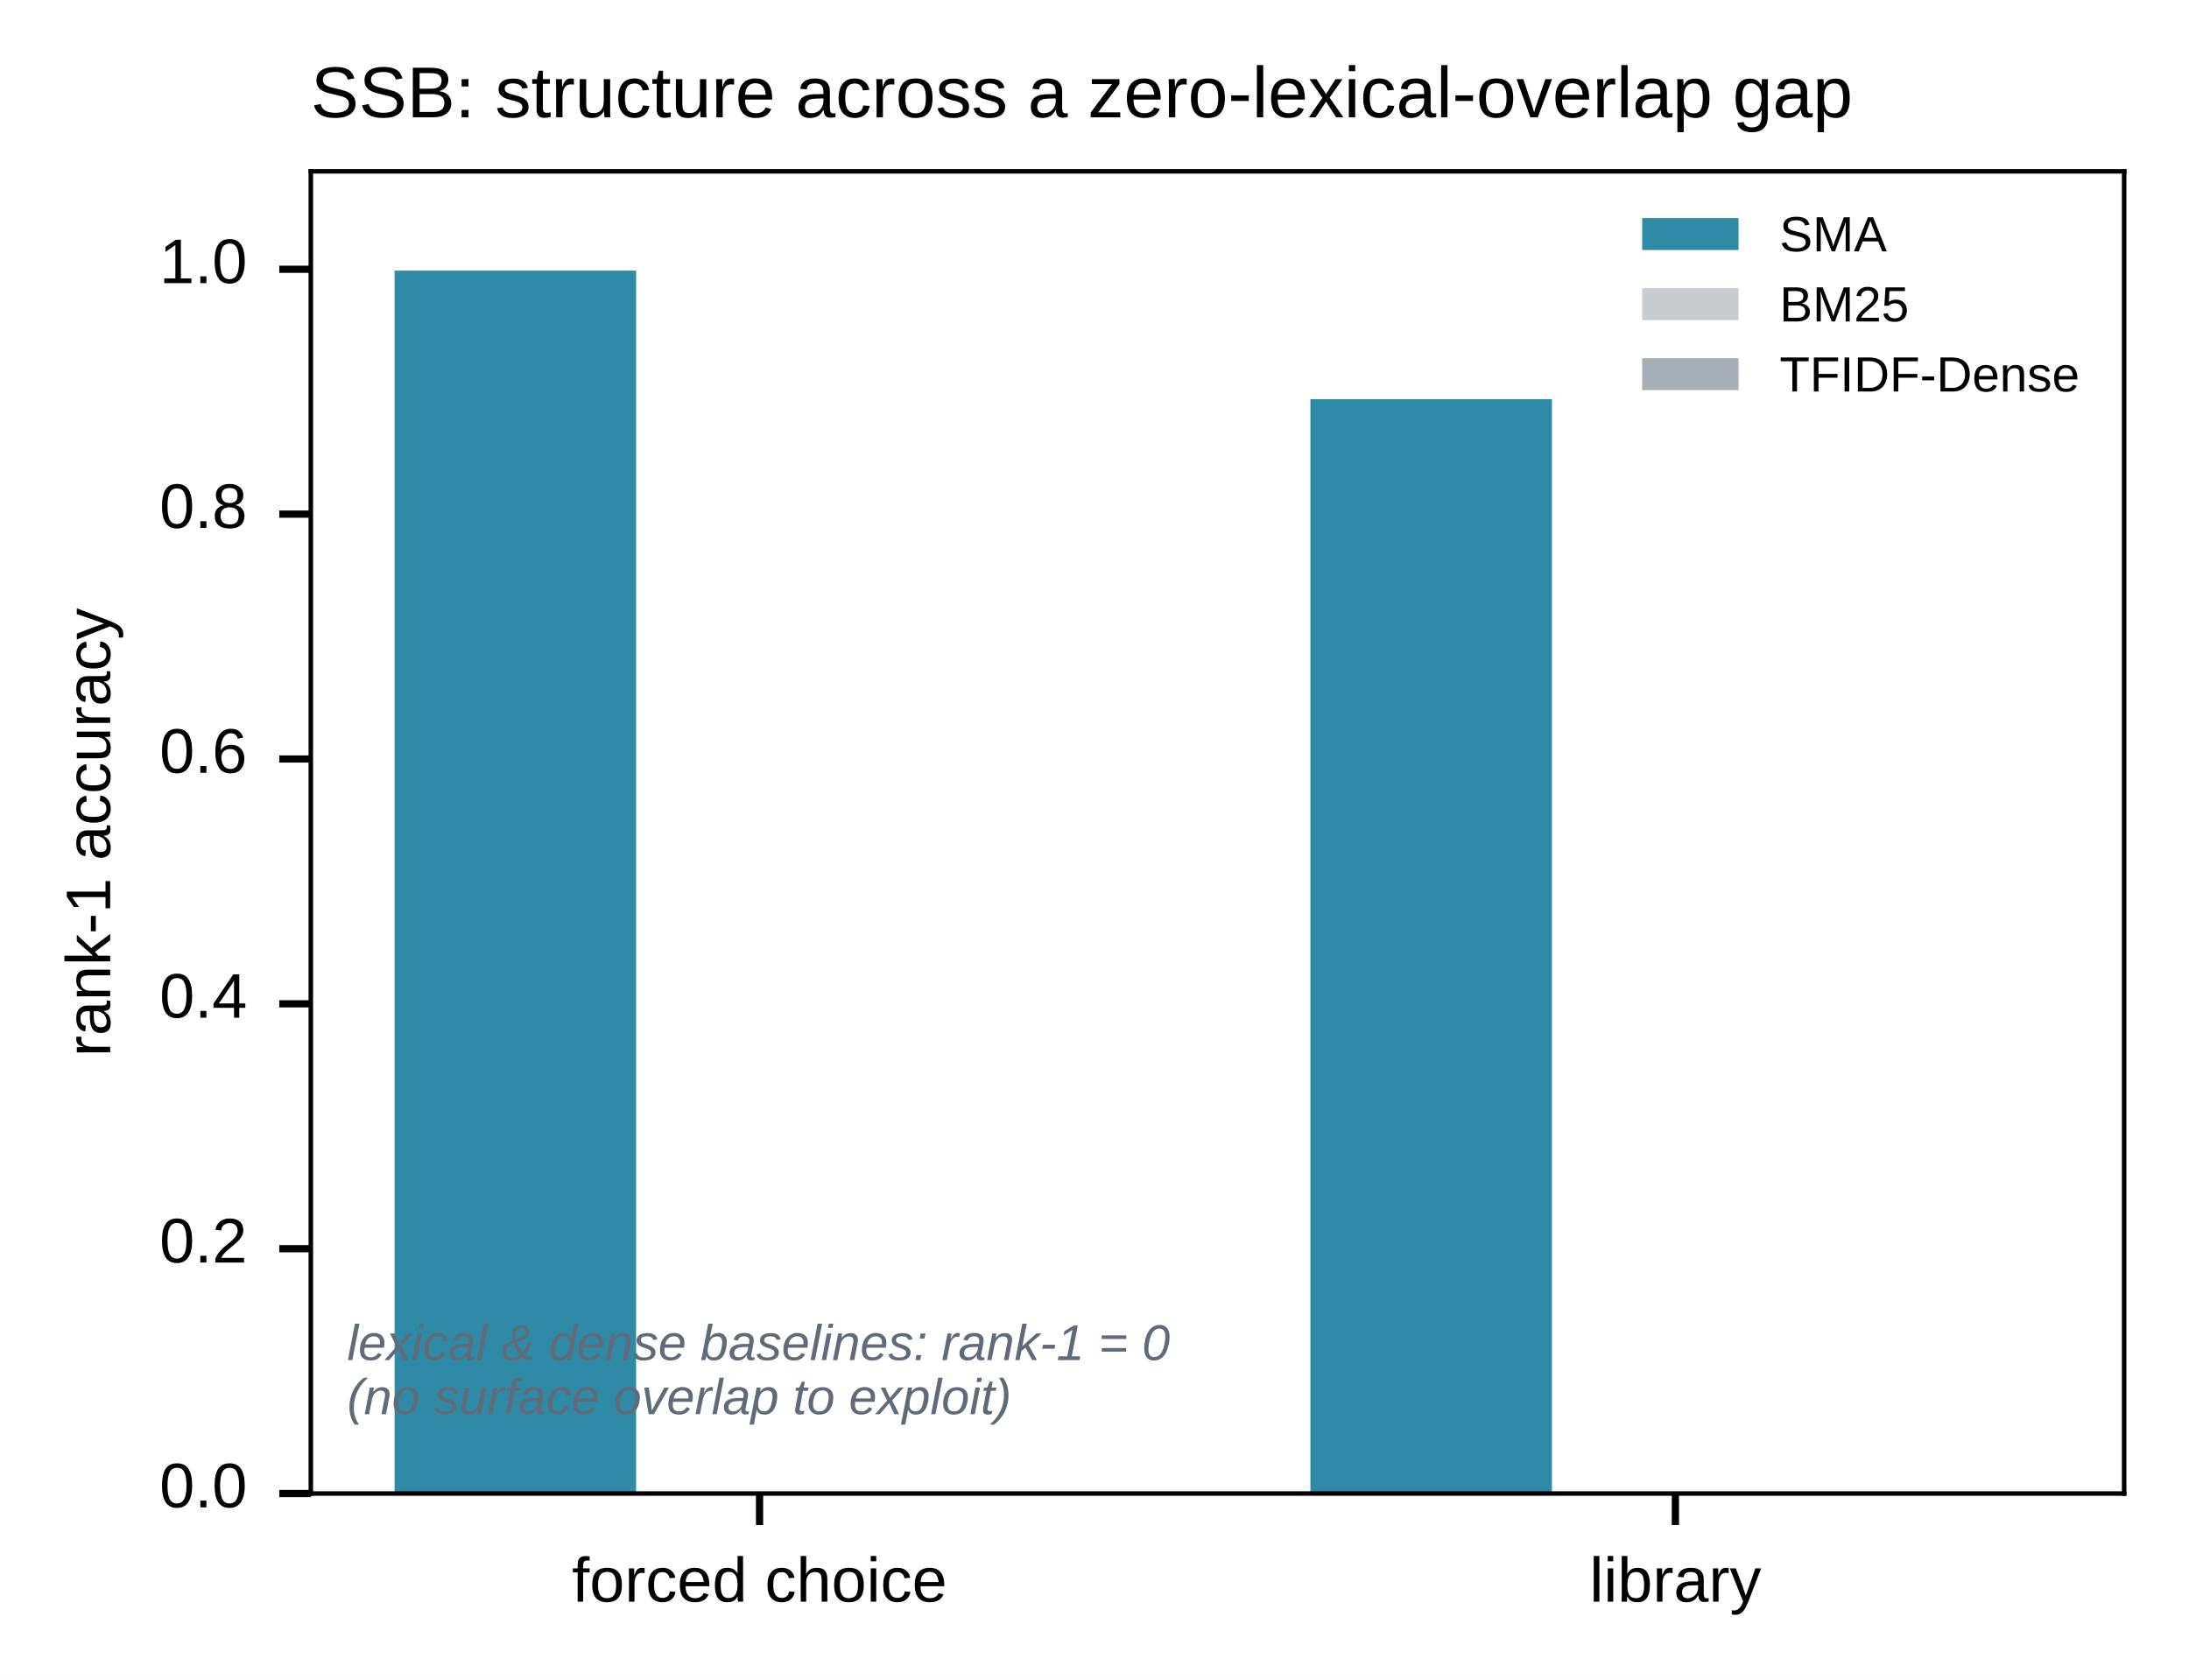
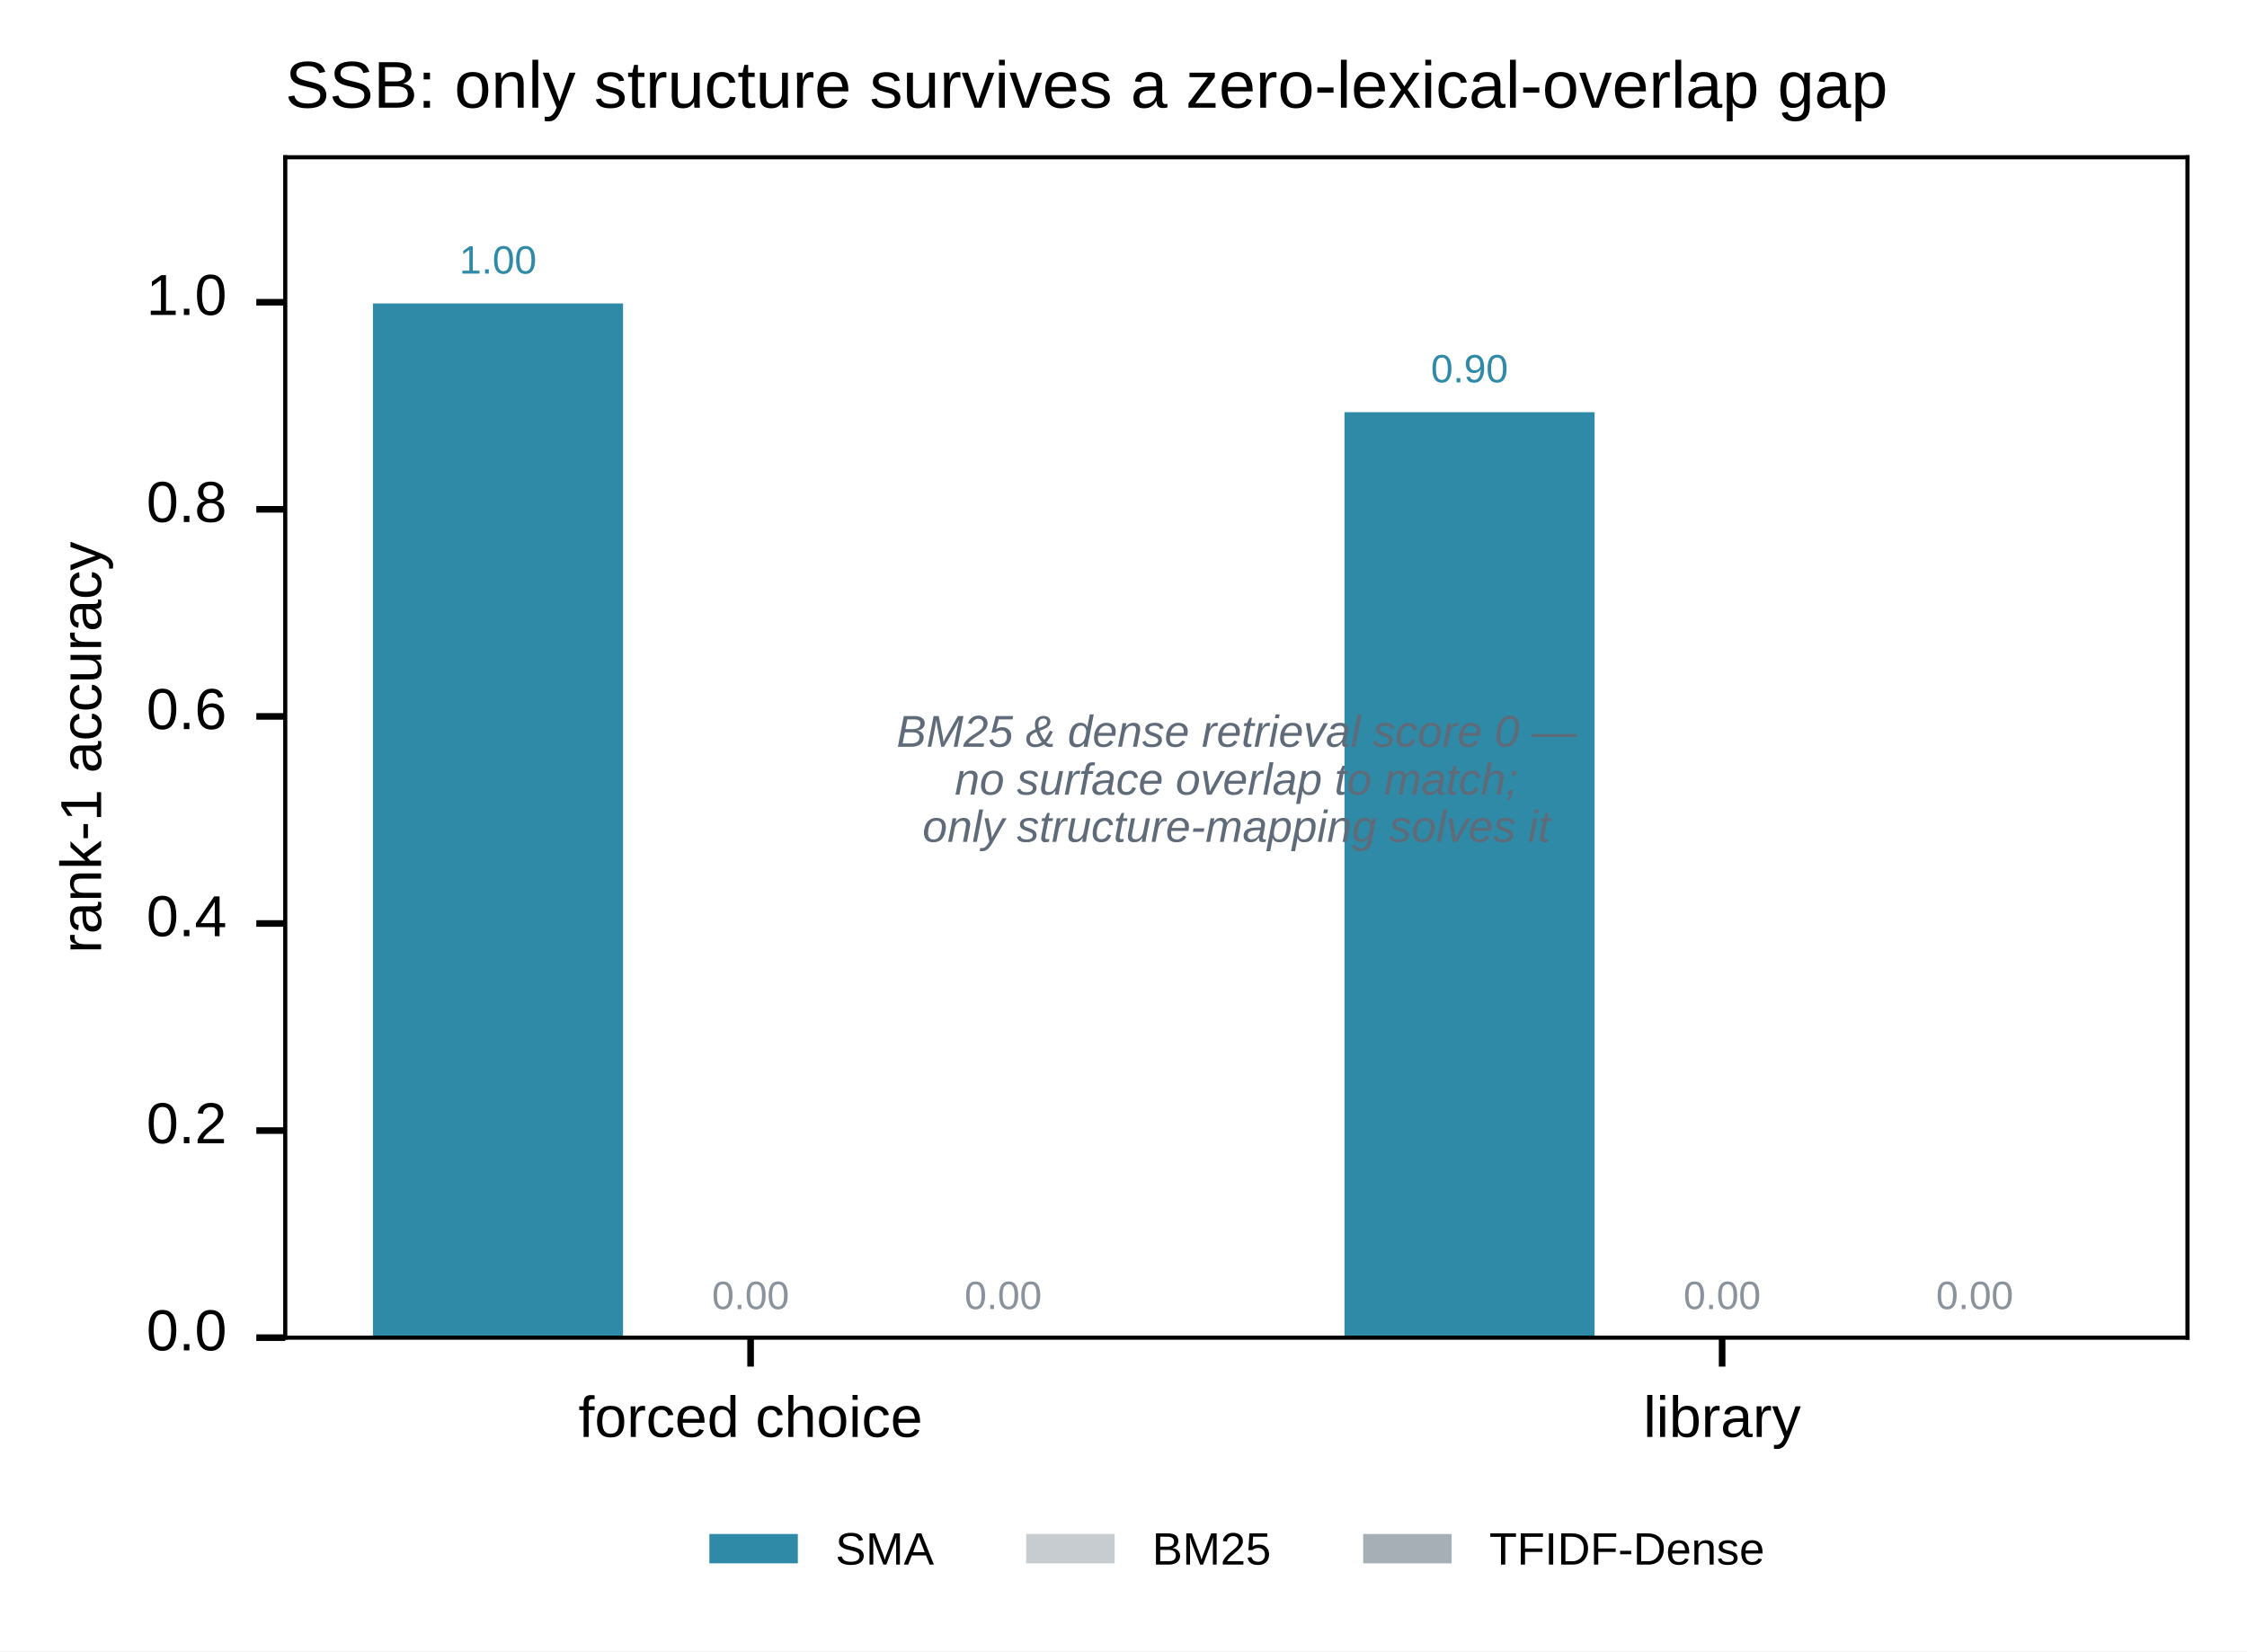
- <svg xmlns="http://www.w3.org/2000/svg" xmlns:xlink="http://www.w3.org/1999/xlink" width="243.01pt" height="186.514pt" viewBox="0 0 243.01 186.514" version="1.1">
+ <svg xmlns="http://www.w3.org/2000/svg" xmlns:xlink="http://www.w3.org/1999/xlink" width="271.81pt" height="199.752pt" viewBox="0 0 271.81 199.752" version="1.1">
  <defs>
    <style type="text/css">*{stroke-linejoin: round; stroke-linecap: butt}</style>
  </defs>
  <g id="figure_1">
    <g id="patch_1">
-       <path d="M 0 186.514  L 243.01 186.514  L 243.01 0  L 0 0  z " style="fill: #ffffff" />
+       <path d="M 0 199.752  L 271.81 199.752  L 271.81 0  L 0 0  z " style="fill: #ffffff" />
    </g>
    <g id="axes_1">
      <g id="patch_2">
-         <path d="M 34.505 165.83  L 235.81 165.83  L 235.81 19.024  L 34.505 19.024  z " style="fill: #ffffff" />
+         <path d="M 34.505 161.81  L 264.61 161.81  L 264.61 19.024  L 34.505 19.024  z " style="fill: #ffffff" />
      </g>
      <g id="patch_3">
-         <path d="M 43.655 165.83  L 70.767 165.83  L 70.767 29.898  L 43.655 29.898  z " clip-path="url(#pb97d4c12a0)" style="fill: #2e8aa6; stroke: #ffffff; stroke-width: 0.3; stroke-linejoin: miter" />
+         <path d="M 44.964 161.81  L 75.519 161.81  L 75.519 36.559  L 44.964 36.559  z " clip-path="url(#pf866ea5c65)" style="fill: #2e8aa6; stroke: #ffffff; stroke-width: 0.3; stroke-linejoin: miter" />
      </g>
      <g id="patch_4">
-         <path d="M 145.324 165.83  L 172.436 165.83  L 172.436 44.171  L 145.324 44.171  z " clip-path="url(#pb97d4c12a0)" style="fill: #2e8aa6; stroke: #ffffff; stroke-width: 0.3; stroke-linejoin: miter" />
+         <path d="M 162.485 161.81  L 193.04 161.81  L 193.04 49.71  L 162.485 49.71  z " clip-path="url(#pf866ea5c65)" style="fill: #2e8aa6; stroke: #ffffff; stroke-width: 0.3; stroke-linejoin: miter" />
      </g>
      <g id="patch_5">
-         <path d="M 70.767 165.83  L 97.878 165.83  L 97.878 165.83  L 70.767 165.83  z " clip-path="url(#pb97d4c12a0)" style="fill: #c7ccd1; stroke: #ffffff; stroke-width: 0.3; stroke-linejoin: miter" />
+         <path d="M 75.519 161.81  L 106.075 161.81  L 106.075 161.81  L 75.519 161.81  z " clip-path="url(#pf866ea5c65)" style="fill: #c7ccd1; stroke: #ffffff; stroke-width: 0.3; stroke-linejoin: miter" />
      </g>
      <g id="patch_6">
-         <path d="M 172.436 165.83  L 199.548 165.83  L 199.548 165.83  L 172.436 165.83  z " clip-path="url(#pb97d4c12a0)" style="fill: #c7ccd1; stroke: #ffffff; stroke-width: 0.3; stroke-linejoin: miter" />
+         <path d="M 193.04 161.81  L 223.595 161.81  L 223.595 161.81  L 193.04 161.81  z " clip-path="url(#pf866ea5c65)" style="fill: #c7ccd1; stroke: #ffffff; stroke-width: 0.3; stroke-linejoin: miter" />
      </g>
      <g id="patch_7">
-         <path d="M 97.878 165.83  L 124.99 165.83  L 124.99 165.83  L 97.878 165.83  z " clip-path="url(#pb97d4c12a0)" style="fill: #a7afb6; stroke: #ffffff; stroke-width: 0.3; stroke-linejoin: miter" />
+         <path d="M 106.075 161.81  L 136.63 161.81  L 136.63 161.81  L 106.075 161.81  z " clip-path="url(#pf866ea5c65)" style="fill: #a7afb6; stroke: #ffffff; stroke-width: 0.3; stroke-linejoin: miter" />
      </g>
      <g id="patch_8">
-         <path d="M 199.548 165.83  L 226.66 165.83  L 226.66 165.83  L 199.548 165.83  z " clip-path="url(#pb97d4c12a0)" style="fill: #a7afb6; stroke: #ffffff; stroke-width: 0.3; stroke-linejoin: miter" />
+         <path d="M 223.595 161.81  L 254.151 161.81  L 254.151 161.81  L 223.595 161.81  z " clip-path="url(#pf866ea5c65)" style="fill: #a7afb6; stroke: #ffffff; stroke-width: 0.3; stroke-linejoin: miter" />
      </g>
      <g id="matplotlib.axis_1">
        <g id="xtick_1">
          <g id="line2d_1">
            <defs>
-               <path id="m8af55d55af" d="M 0 0  L 0 3.5  " style="stroke: #000000; stroke-width: 0.8" />
+               <path id="mfd66e4cf8e" d="M 0 0  L 0 3.5  " style="stroke: #000000; stroke-width: 0.8" />
            </defs>
            <g>
-               <use xlink:href="#m8af55d55af" x="84.323" y="165.83" style="stroke: #000000; stroke-width: 0.8" />
+               <use xlink:href="#mfd66e4cf8e" x="90.797" y="161.81" style="stroke: #000000; stroke-width: 0.8" />
            </g>
          </g>
          <g id="text_1">
-             <text style="font: 7px 'Arial', 'Helvetica', 'DejaVu Sans', sans-serif; text-anchor: middle" x="84.323" y="177.84" transform="rotate(-0 84.32254 177.8405)">forced choice</text>
+             <text style="font: 7px 'Arial', 'Helvetica', 'DejaVu Sans', sans-serif; text-anchor: middle" x="90.797" y="173.82" transform="rotate(-0 90.79692 173.8203)">forced choice</text>
          </g>
        </g>
        <g id="xtick_2">
          <g id="line2d_2">
            <g>
-               <use xlink:href="#m8af55d55af" x="185.992" y="165.83" style="stroke: #000000; stroke-width: 0.8" />
+               <use xlink:href="#mfd66e4cf8e" x="208.318" y="161.81" style="stroke: #000000; stroke-width: 0.8" />
            </g>
          </g>
          <g id="text_2">
-             <text style="font: 7px 'Arial', 'Helvetica', 'DejaVu Sans', sans-serif; text-anchor: middle" x="185.992" y="177.84" transform="rotate(-0 185.992 177.8405)">library</text>
+             <text style="font: 7px 'Arial', 'Helvetica', 'DejaVu Sans', sans-serif; text-anchor: middle" x="208.318" y="173.82" transform="rotate(-0 208.3176 173.8203)">library</text>
          </g>
        </g>
      </g>
      <g id="matplotlib.axis_2">
        <g id="ytick_1">
          <g id="line2d_3">
            <defs>
-               <path id="m082bd5708c" d="M 0 0  L -3.5 0  " style="stroke: #000000; stroke-width: 0.8" />
+               <path id="m240dd39687" d="M 0 0  L -3.5 0  " style="stroke: #000000; stroke-width: 0.8" />
            </defs>
            <g>
-               <use xlink:href="#m082bd5708c" x="34.505" y="165.83" style="stroke: #000000; stroke-width: 0.8" />
+               <use xlink:href="#m240dd39687" x="34.505" y="161.81" style="stroke: #000000; stroke-width: 0.8" />
            </g>
          </g>
          <g id="text_3">
-             <g transform="translate(17.70453 168.3352)">
+             <g transform="translate(17.70453 164.3151)">
              <text>
                <tspan style="font: 7px 'Arial'" x="0 3.893 5.838" y="-0.969">0.0</tspan>
              </text>
            </g>
          </g>
        </g>
        <g id="ytick_2">
          <g id="line2d_4">
            <g>
-               <use xlink:href="#m082bd5708c" x="34.505" y="138.644" style="stroke: #000000; stroke-width: 0.8" />
+               <use xlink:href="#m240dd39687" x="34.505" y="136.76" style="stroke: #000000; stroke-width: 0.8" />
            </g>
          </g>
          <g id="text_4">
-             <g transform="translate(17.70453 141.1489)">
+             <g transform="translate(17.70453 139.2649)">
              <text>
                <tspan style="font: 7px 'Arial'" x="0 3.893 5.838" y="-0.969">0.2</tspan>
              </text>
            </g>
          </g>
        </g>
        <g id="ytick_3">
          <g id="line2d_5">
            <g>
-               <use xlink:href="#m082bd5708c" x="34.505" y="111.457" style="stroke: #000000; stroke-width: 0.8" />
+               <use xlink:href="#m240dd39687" x="34.505" y="111.709" style="stroke: #000000; stroke-width: 0.8" />
            </g>
          </g>
          <g id="text_5">
-             <g transform="translate(17.70453 113.9625)">
+             <g transform="translate(17.70453 114.2147)">
              <text>
                <tspan style="font: 7px 'Arial'" x="0 3.893 5.838" y="-0.969">0.4</tspan>
              </text>
            </g>
          </g>
        </g>
        <g id="ytick_4">
          <g id="line2d_6">
            <g>
-               <use xlink:href="#m082bd5708c" x="34.505" y="84.271" style="stroke: #000000; stroke-width: 0.8" />
+               <use xlink:href="#m240dd39687" x="34.505" y="86.659" style="stroke: #000000; stroke-width: 0.8" />
            </g>
          </g>
          <g id="text_6">
-             <g transform="translate(17.70453 86.77621)">
+             <g transform="translate(17.70453 89.1645)">
              <text>
                <tspan style="font: 7px 'Arial'" x="0 3.893 5.838" y="-0.969">0.6</tspan>
              </text>
            </g>
          </g>
        </g>
        <g id="ytick_5">
          <g id="line2d_7">
            <g>
-               <use xlink:href="#m082bd5708c" x="34.505" y="57.085" style="stroke: #000000; stroke-width: 0.8" />
+               <use xlink:href="#m240dd39687" x="34.505" y="61.609" style="stroke: #000000; stroke-width: 0.8" />
            </g>
          </g>
          <g id="text_7">
-             <g transform="translate(17.70453 59.58986)">
+             <g transform="translate(17.70453 64.11431)">
              <text>
                <tspan style="font: 7px 'Arial'" x="0 3.893 5.838" y="-0.969">0.8</tspan>
              </text>
            </g>
          </g>
        </g>
        <g id="ytick_6">
          <g id="line2d_8">
            <g>
-               <use xlink:href="#m082bd5708c" x="34.505" y="29.898" style="stroke: #000000; stroke-width: 0.8" />
+               <use xlink:href="#m240dd39687" x="34.505" y="36.559" style="stroke: #000000; stroke-width: 0.8" />
            </g>
          </g>
          <g id="text_8">
-             <g transform="translate(17.70453 32.40352)">
+             <g transform="translate(17.70453 39.06412)">
              <text>
                <tspan style="font: 7px 'Arial'" x="0 3.893 5.838" y="-0.969">1.0</tspan>
              </text>
            </g>
          </g>
        </g>
        <g id="text_9">
-           <text style="font: 7px 'Arial', 'Helvetica', 'DejaVu Sans', sans-serif; text-anchor: middle" x="12.231" y="92.427" transform="rotate(-90 12.23125 92.42687)">rank-1 accuracy</text>
+           <text style="font: 7px 'Arial', 'Helvetica', 'DejaVu Sans', sans-serif; text-anchor: middle" x="12.231" y="90.417" transform="rotate(-90 12.23125 90.41679)">rank-1 accuracy</text>
        </g>
      </g>
      <g id="patch_9">
-         <path d="M 34.505 165.83  L 34.505 19.024  " style="fill: none; stroke: #000000; stroke-width: 0.5; stroke-linejoin: miter; stroke-linecap: square" />
+         <path d="M 34.505 161.81  L 34.505 19.024  " style="fill: none; stroke: #000000; stroke-width: 0.5; stroke-linejoin: miter; stroke-linecap: square" />
      </g>
      <g id="patch_10">
-         <path d="M 235.81 165.83  L 235.81 19.024  " style="fill: none; stroke: #000000; stroke-width: 0.5; stroke-linejoin: miter; stroke-linecap: square" />
+         <path d="M 264.61 161.81  L 264.61 19.024  " style="fill: none; stroke: #000000; stroke-width: 0.5; stroke-linejoin: miter; stroke-linecap: square" />
      </g>
      <g id="patch_11">
-         <path d="M 34.505 165.83  L 235.81 165.83  " style="fill: none; stroke: #000000; stroke-width: 0.5; stroke-linejoin: miter; stroke-linecap: square" />
+         <path d="M 34.505 161.81  L 264.61 161.81  " style="fill: none; stroke: #000000; stroke-width: 0.5; stroke-linejoin: miter; stroke-linecap: square" />
      </g>
      <g id="patch_12">
-         <path d="M 34.505 19.024  L 235.81 19.024  " style="fill: none; stroke: #000000; stroke-width: 0.5; stroke-linejoin: miter; stroke-linecap: square" />
+         <path d="M 34.505 19.024  L 264.61 19.024  " style="fill: none; stroke: #000000; stroke-width: 0.5; stroke-linejoin: miter; stroke-linecap: square" />
      </g>
      <g id="text_10">
-         <text style="fill: #5f6b78; font: italic 5.6px 'Arial', 'Helvetica', 'DejaVu Sans', sans-serif" transform="translate(38.53064 151.0167)">lexical &amp; dense baselines: rank-1 = 0</text>
-         <text style="fill: #5f6b78; font: italic 5.6px 'Arial', 'Helvetica', 'DejaVu Sans', sans-serif" transform="translate(38.53064 157.0216)">(no surface overlap to exploit)</text>
+         <text style="fill: #2e8aa6; font: 4.8px 'Arial', 'Helvetica', 'DejaVu Sans', sans-serif; text-anchor: middle" x="60.242" y="33.1" transform="rotate(-0 60.24155 33.09987)">1.00</text>
      </g>
      <g id="text_11">
-         <text style="font: 8px 'Arial', 'Helvetica', 'DejaVu Sans', sans-serif; text-anchor: start" x="34.505" y="13.024" transform="rotate(-0 34.50453 13.02375)">SSB: structure across a zero-lexical-overlap gap</text>
+         <text style="fill: #2e8aa6; font: 4.8px 'Arial', 'Helvetica', 'DejaVu Sans', sans-serif; text-anchor: middle" x="177.762" y="46.251" transform="rotate(-0 177.7622 46.25122)">0.90</text>
+       </g>
+       <g id="text_12">
+         <text style="fill: #8a929b; font: 4.8px 'Arial', 'Helvetica', 'DejaVu Sans', sans-serif; text-anchor: middle" x="90.797" y="158.351" transform="rotate(-0 90.79692 158.3508)">0.00</text>
+       </g>
+       <g id="text_13">
+         <text style="fill: #8a929b; font: 4.8px 'Arial', 'Helvetica', 'DejaVu Sans', sans-serif; text-anchor: middle" x="208.318" y="158.351" transform="rotate(-0 208.3176 158.3508)">0.00</text>
+       </g>
+       <g id="text_14">
+         <text style="fill: #8a929b; font: 4.8px 'Arial', 'Helvetica', 'DejaVu Sans', sans-serif; text-anchor: middle" x="121.352" y="158.351" transform="rotate(-0 121.3523 158.3508)">0.00</text>
+       </g>
+       <g id="text_15">
+         <text style="fill: #8a929b; font: 4.8px 'Arial', 'Helvetica', 'DejaVu Sans', sans-serif; text-anchor: middle" x="238.873" y="158.351" transform="rotate(-0 238.8729 158.3508)">0.00</text>
+       </g>
+       <g id="text_16">
+         <text style="fill: #5f6b78; font: italic 5.4px 'Arial', 'Helvetica', 'DejaVu Sans', sans-serif" transform="translate(108.4413 90.33768)">BM25 &amp; dense retrieval score 0 —</text>
+         <text style="fill: #5f6b78; font: italic 5.4px 'Arial', 'Helvetica', 'DejaVu Sans', sans-serif" transform="translate(115.4921 96.12817)">no surface overlap to match;</text>
+         <text style="fill: #5f6b78; font: italic 5.4px 'Arial', 'Helvetica', 'DejaVu Sans', sans-serif" transform="translate(111.5936 101.8397)">only structure-mapping solves it</text>
+       </g>
+       <g id="text_17">
+         <text style="font: 8px 'Arial', 'Helvetica', 'DejaVu Sans', sans-serif; text-anchor: start" x="34.505" y="13.024" transform="rotate(-0 34.50453 13.02375)">SSB: only structure survives a zero-lexical-overlap gap</text>
      </g>
      <g id="legend_1">
        <g id="patch_13">
-           <path d="M 182.153 27.911  L 193.153 27.911  L 193.153 24.061  L 182.153 24.061  z " style="fill: #2e8aa6; stroke: #ffffff; stroke-width: 0.3; stroke-linejoin: miter" />
-         </g>
-         <g id="text_12">
-           <text style="font: 5.5px 'Arial', 'Helvetica', 'DejaVu Sans', sans-serif; text-anchor: start" x="197.553" y="27.911" transform="rotate(-0 197.5532 27.91055)">SMA</text>
+           <path d="M 85.661 189.259  L 96.661 189.259  L 96.661 185.409  L 85.661 185.409  z " style="fill: #2e8aa6; stroke: #ffffff; stroke-width: 0.3; stroke-linejoin: miter" />
+         </g>
+         <g id="text_18">
+           <text style="font: 5.5px 'Arial', 'Helvetica', 'DejaVu Sans', sans-serif; text-anchor: start" x="101.061" y="189.259" transform="rotate(-0 101.061 189.2588)">SMA</text>
        </g>
        <g id="patch_14">
-           <path d="M 182.153 35.69  L 193.153 35.69  L 193.153 31.84  L 182.153 31.84  z " style="fill: #c7ccd1; stroke: #ffffff; stroke-width: 0.3; stroke-linejoin: miter" />
-         </g>
-         <g id="text_13">
-           <text style="font: 5.5px 'Arial', 'Helvetica', 'DejaVu Sans', sans-serif; text-anchor: start" x="197.553" y="35.69" transform="rotate(-0 197.5532 35.69047)">BM25</text>
+           <path d="M 123.98 189.259  L 134.98 189.259  L 134.98 185.409  L 123.98 185.409  z " style="fill: #c7ccd1; stroke: #ffffff; stroke-width: 0.3; stroke-linejoin: miter" />
+         </g>
+         <g id="text_19">
+           <text style="font: 5.5px 'Arial', 'Helvetica', 'DejaVu Sans', sans-serif; text-anchor: start" x="139.38" y="189.259" transform="rotate(-0 139.3797 189.2588)">BM25</text>
        </g>
        <g id="patch_15">
-           <path d="M 182.153 43.47  L 193.153 43.47  L 193.153 39.62  L 182.153 39.62  z " style="fill: #a7afb6; stroke: #ffffff; stroke-width: 0.3; stroke-linejoin: miter" />
-         </g>
-         <g id="text_14">
-           <text style="font: 5.5px 'Arial', 'Helvetica', 'DejaVu Sans', sans-serif; text-anchor: start" x="197.553" y="43.47" transform="rotate(-0 197.5532 43.47039)">TFIDF-Dense</text>
+           <path d="M 164.747 189.259  L 175.747 189.259  L 175.747 185.409  L 164.747 185.409  z " style="fill: #a7afb6; stroke: #ffffff; stroke-width: 0.3; stroke-linejoin: miter" />
+         </g>
+         <g id="text_20">
+           <text style="font: 5.5px 'Arial', 'Helvetica', 'DejaVu Sans', sans-serif; text-anchor: start" x="180.147" y="189.259" transform="rotate(-0 180.1467 189.2588)">TFIDF-Dense</text>
        </g>
      </g>
    </g>
  </g>
  <defs>
-     <clipPath id="pb97d4c12a0">
-       <rect x="34.505" y="19.024" width="201.305" height="146.806" />
+     <clipPath id="pf866ea5c65">
+       <rect x="34.505" y="19.024" width="230.105" height="142.786" />
    </clipPath>
  </defs>
</svg>
